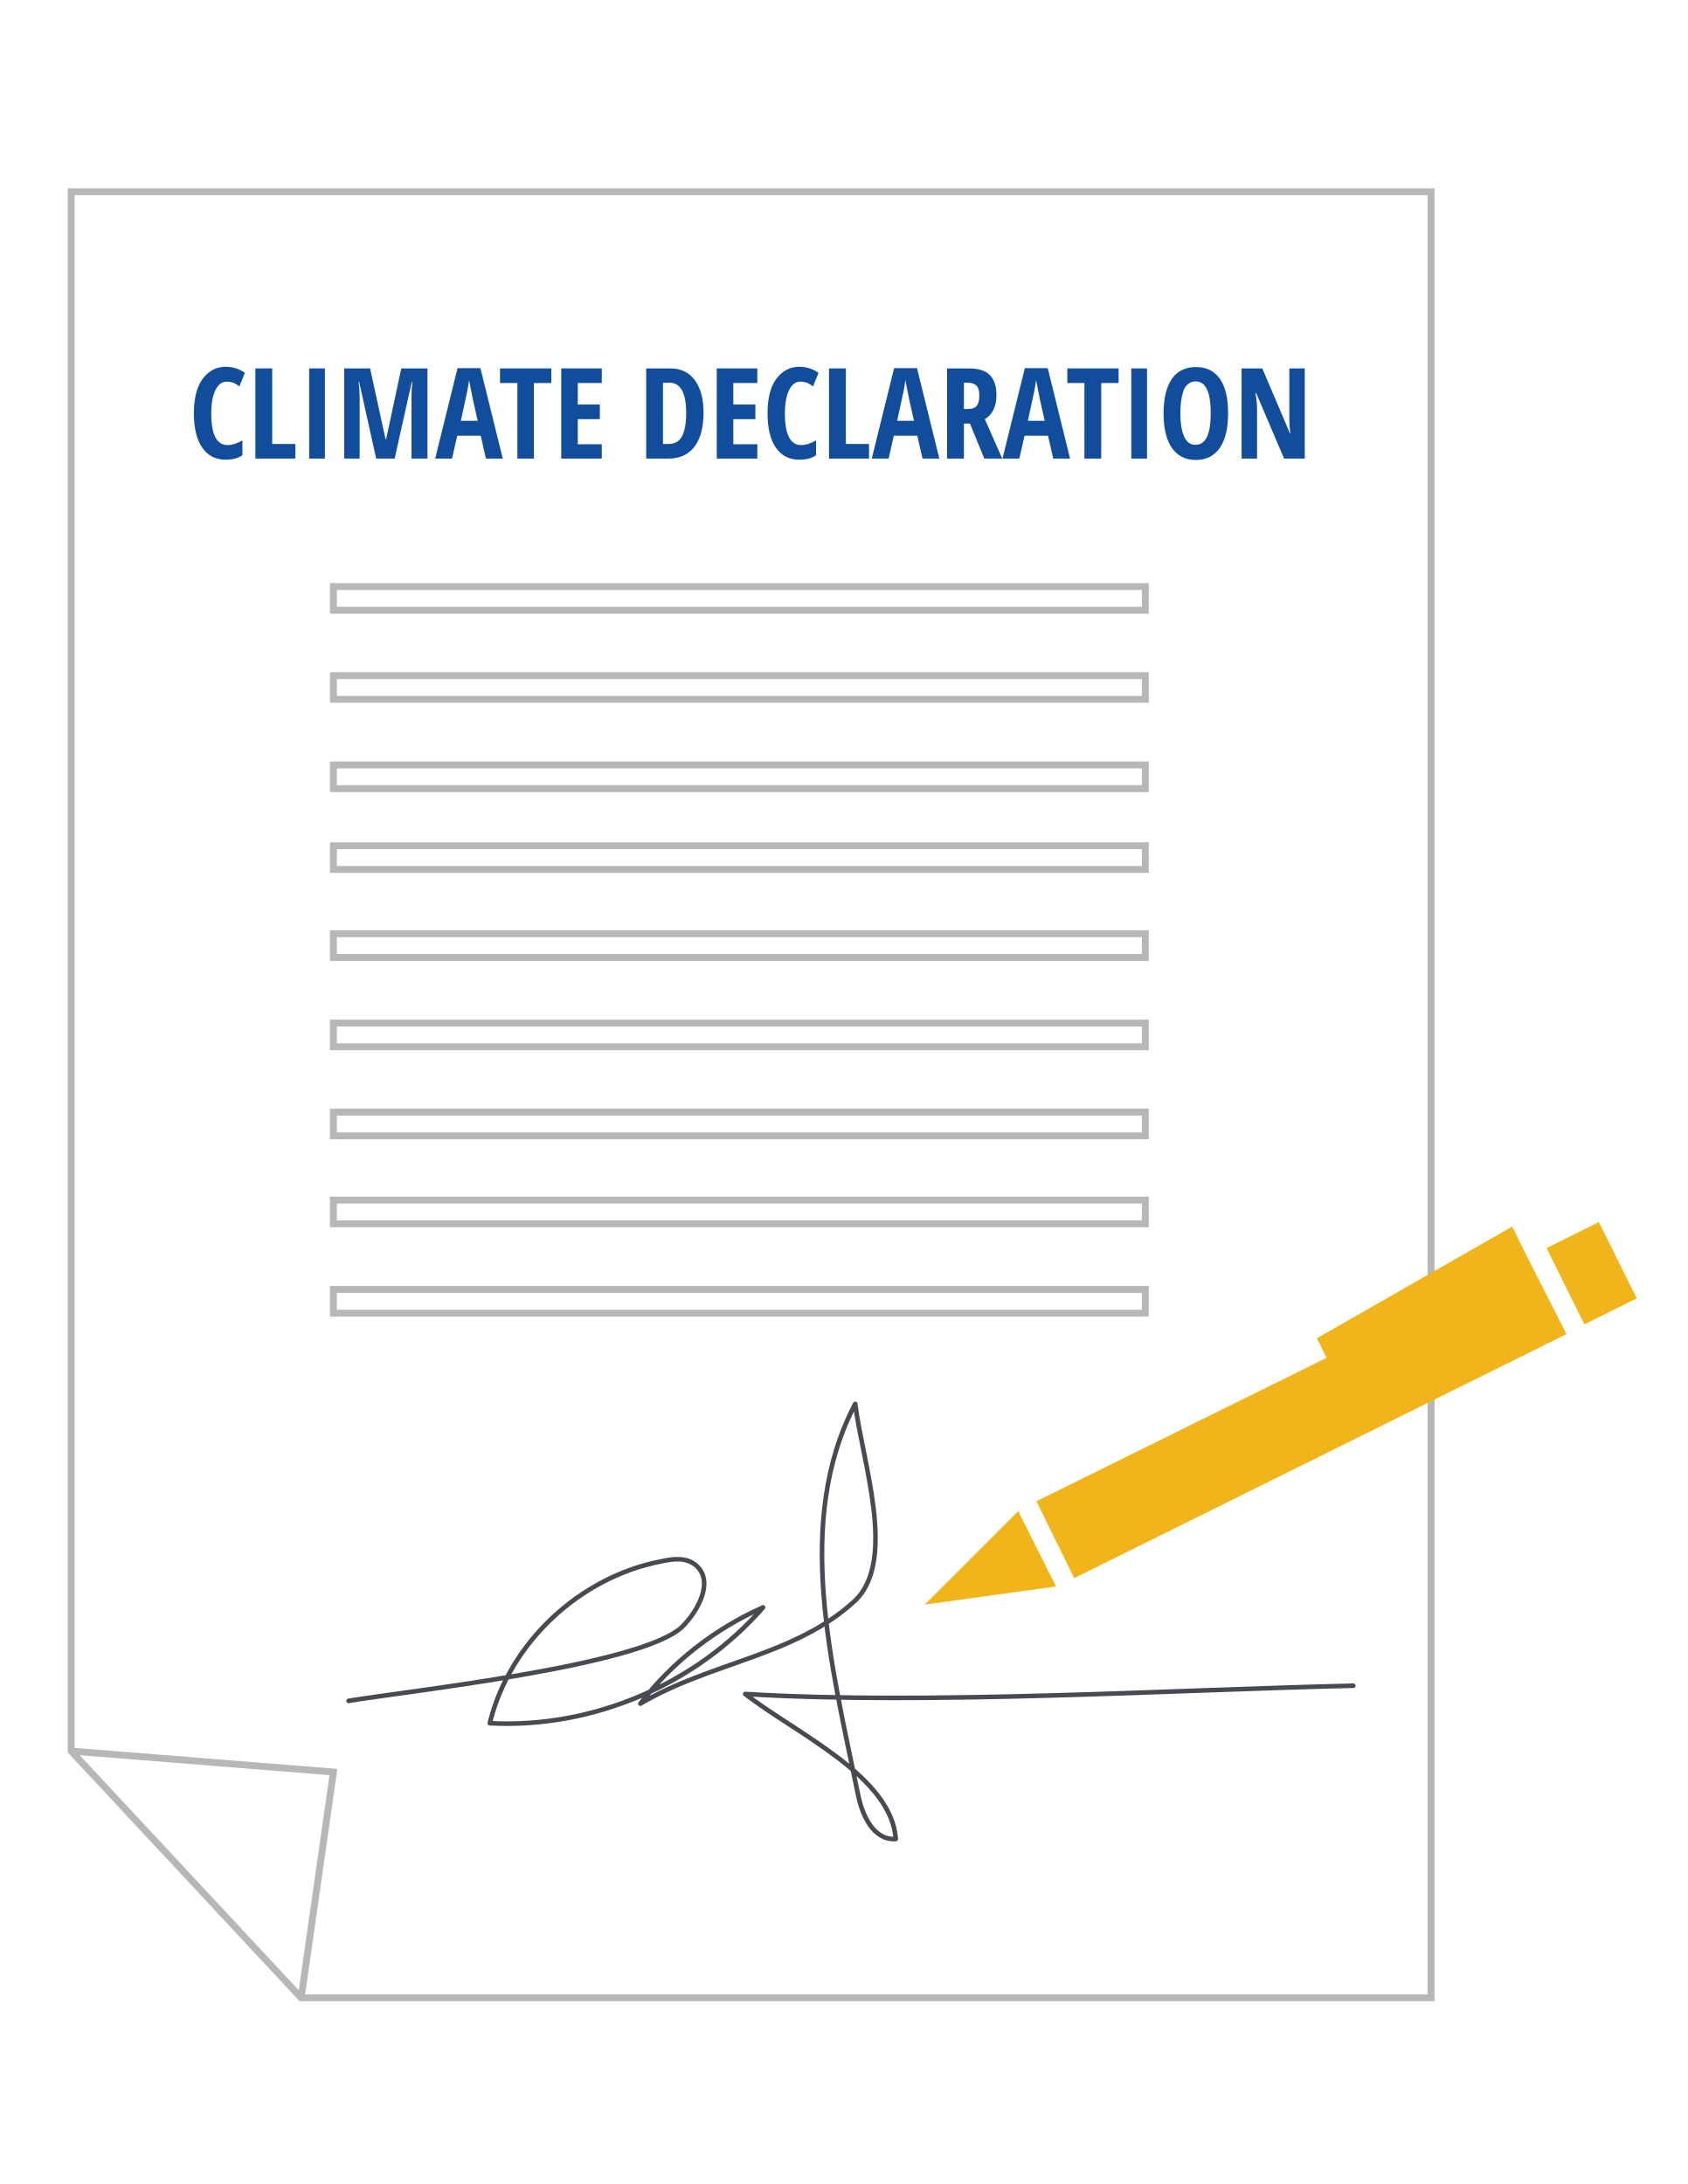
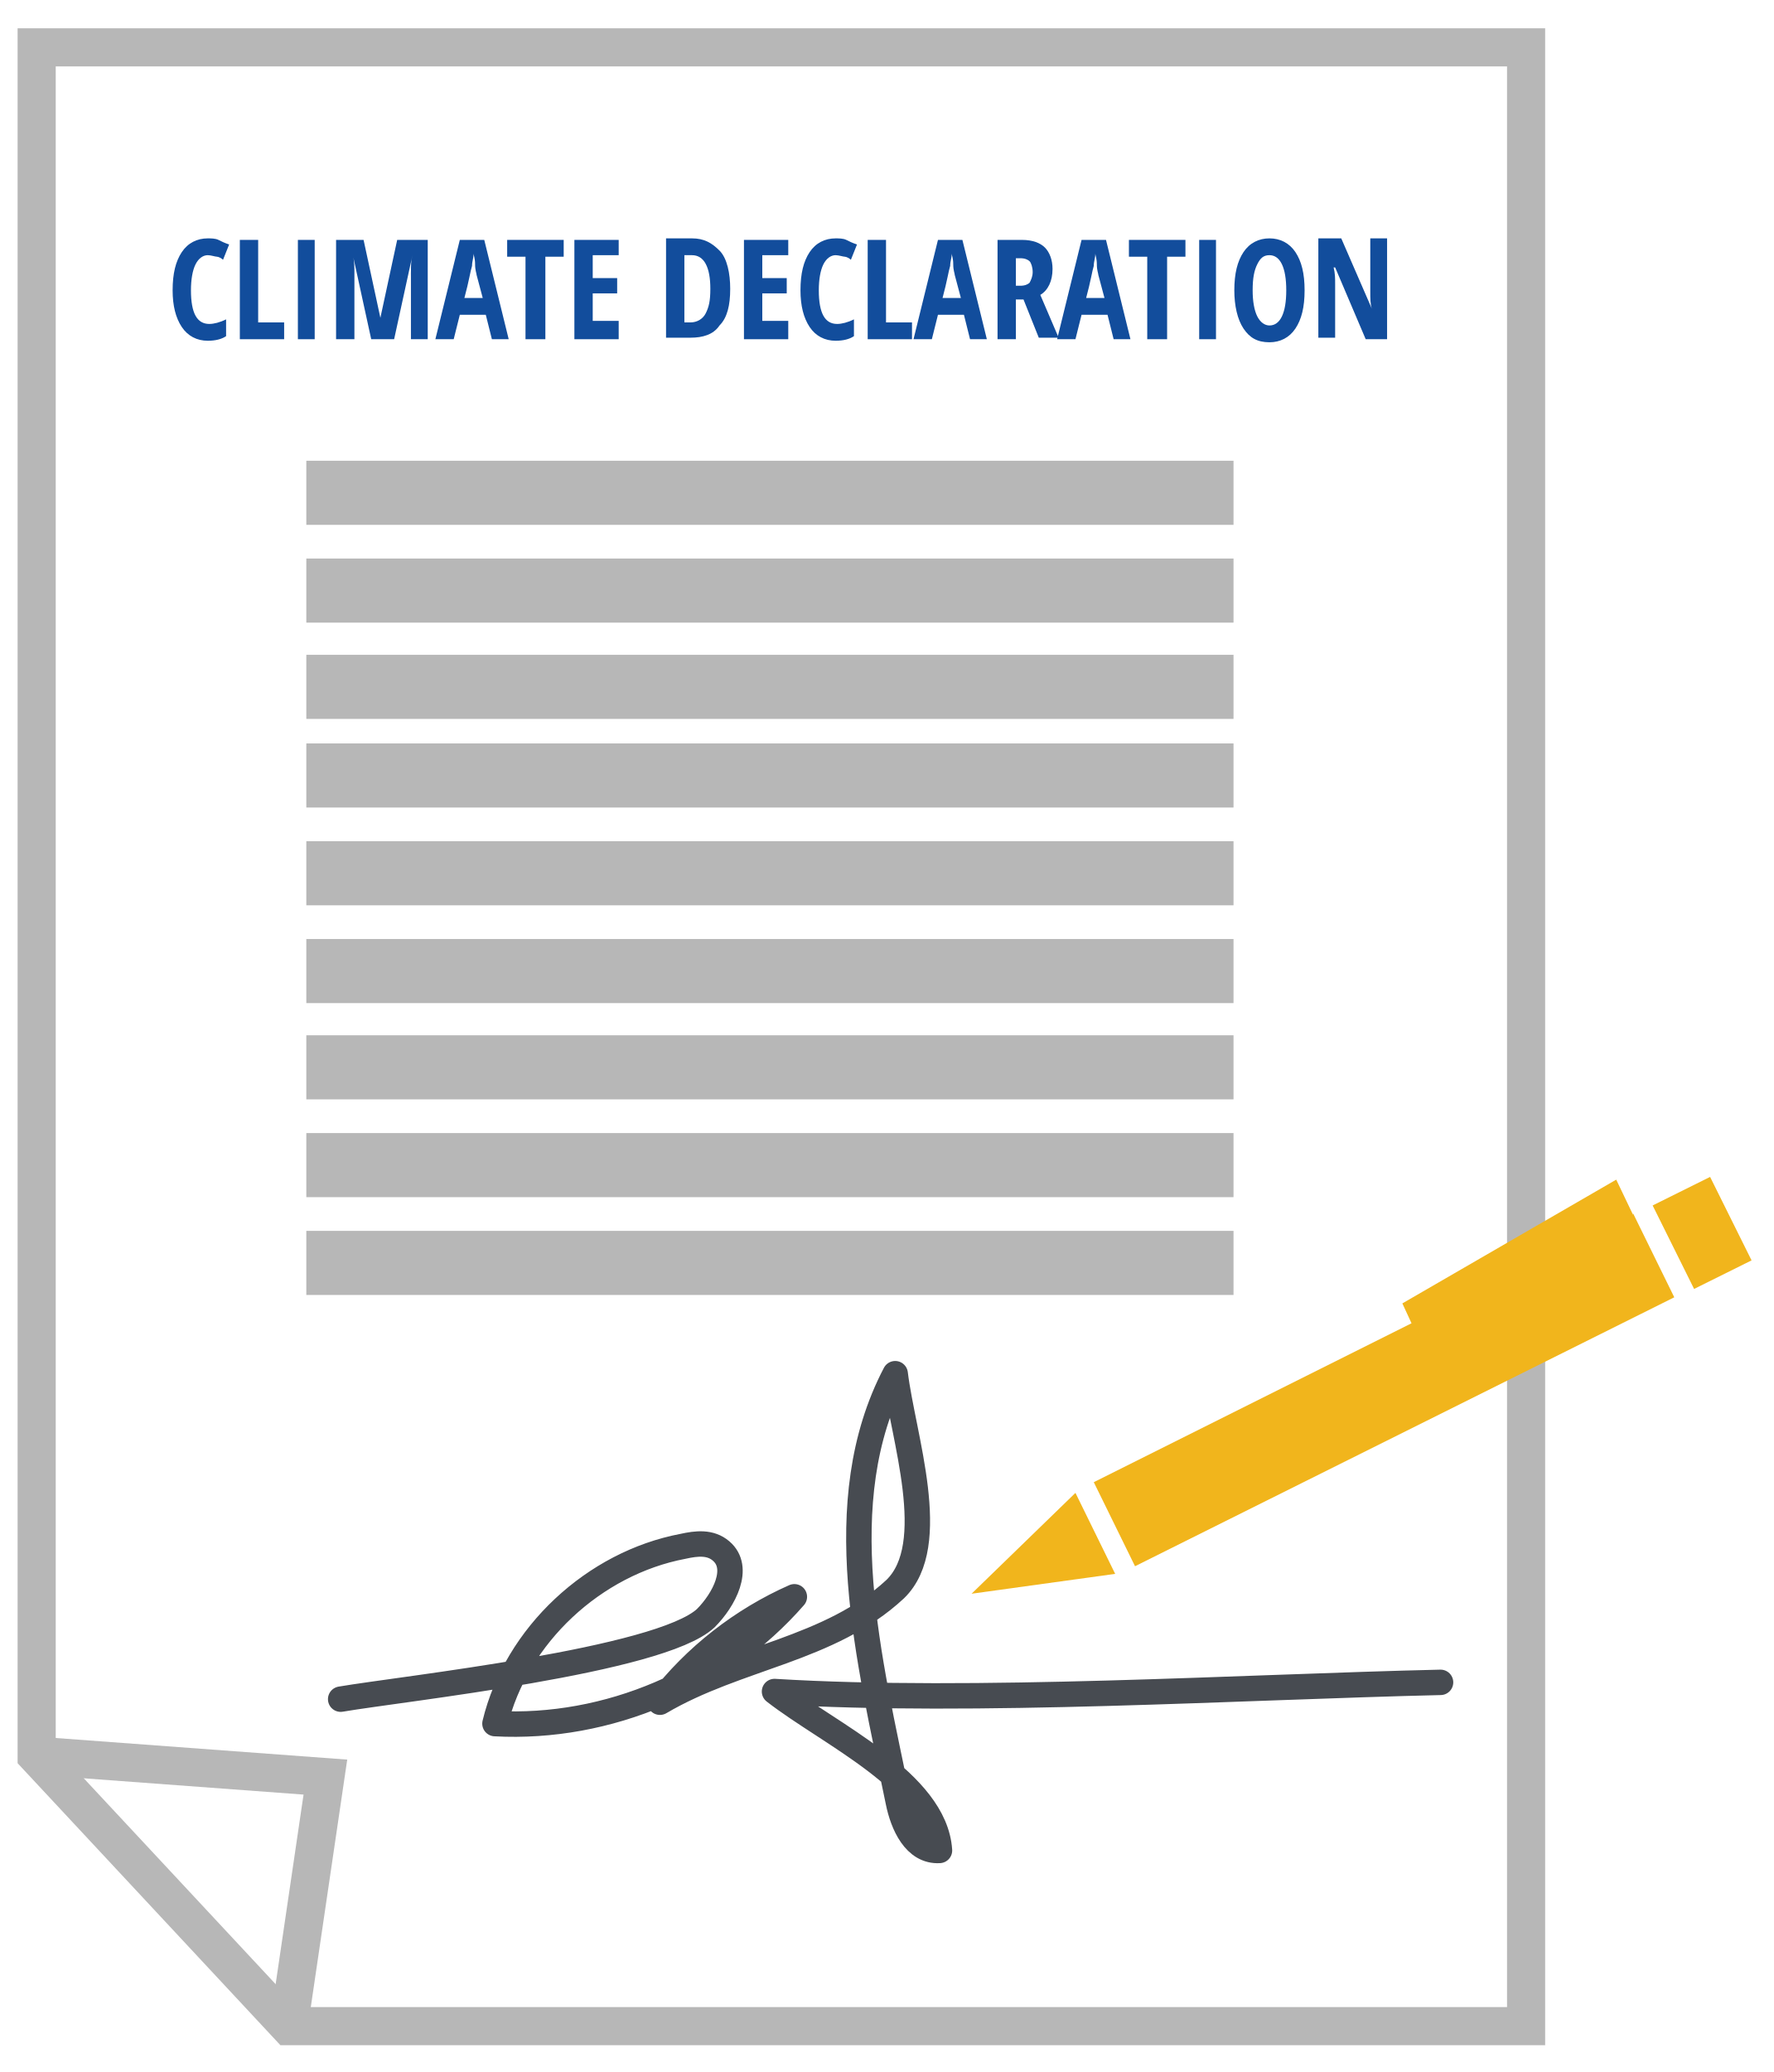
- <svg xmlns="http://www.w3.org/2000/svg" version="1.1" id="Layer_1" x="0px" y="0px" viewBox="0 0 612 792" enable-background="new 0 0 612 792" xml:space="preserve">
+ <svg xmlns="http://www.w3.org/2000/svg" version="1.1" id="Layer_1" x="0px" y="0px" viewBox="0 0 116.1 135.6" enable-background="new 0 0 116.1 135.6" xml:space="preserve">
+   <polygon fill-rule="evenodd" clip-rule="evenodd" fill="none" stroke="#B7B7B7" stroke-width="2.495" stroke-miterlimit="10" points="  2.4,3.1 2.4,114.9 18.9,132.6 99.9,132.6 99.9,3.1 " />
+   <rect x="21.3" y="49.9" fill-rule="evenodd" clip-rule="evenodd" fill="none" stroke="#B7B7B7" stroke-width="2.495" stroke-miterlimit="10" width="58.2" height="1.7" />
+   <rect x="21.3" y="56.3" fill-rule="evenodd" clip-rule="evenodd" fill="none" stroke="#B7B7B7" stroke-width="2.495" stroke-miterlimit="10" width="58.2" height="1.7" />
+   <rect x="21.3" y="62.7" fill-rule="evenodd" clip-rule="evenodd" fill="none" stroke="#B7B7B7" stroke-width="2.495" stroke-miterlimit="10" width="58.2" height="1.7" />
+   <rect x="21.3" y="69" fill-rule="evenodd" clip-rule="evenodd" fill="none" stroke="#B7B7B7" stroke-width="2.495" stroke-miterlimit="10" width="58.2" height="1.7" />
+   <rect x="21.3" y="75.4" fill-rule="evenodd" clip-rule="evenodd" fill="none" stroke="#B7B7B7" stroke-width="2.495" stroke-miterlimit="10" width="58.2" height="1.7" />
+   <rect x="21.3" y="81.8" fill-rule="evenodd" clip-rule="evenodd" fill="none" stroke="#B7B7B7" stroke-width="2.495" stroke-miterlimit="10" width="58.2" height="1.7" />
+   <rect x="21.3" y="31.4" fill-rule="evenodd" clip-rule="evenodd" fill="none" stroke="#B7B7B7" stroke-width="2.495" stroke-miterlimit="10" width="58.2" height="1.7" />
+   <rect x="21.3" y="37.8" fill-rule="evenodd" clip-rule="evenodd" fill="none" stroke="#B7B7B7" stroke-width="2.495" stroke-miterlimit="10" width="58.2" height="1.7" />
+   <rect x="21.3" y="44.1" fill-rule="evenodd" clip-rule="evenodd" fill="none" stroke="#B7B7B7" stroke-width="2.495" stroke-miterlimit="10" width="58.2" height="1.7" />
+   <path fill-rule="evenodd" clip-rule="evenodd" fill="none" stroke="#474B51" stroke-width="1.664" stroke-linecap="round" stroke-linejoin="round" stroke-miterlimit="10" d="  M22.3,111.2c4.1-0.7,20.9-2.5,23.9-5.3c1.2-1.2,2.3-3.3,1-4.4c-0.7-0.6-1.6-0.5-2.5-0.3c-5.8,1.1-10.9,5.8-12.3,11.6  c7.4,0.4,14.8-2.8,19.6-8.3c-3.4,1.5-6.5,3.9-8.8,6.9c5.1-3,11.1-3.4,15.4-7.4c3-2.9,0.5-10,0-14.1c-4.4,8.4-1.7,18.7,0.2,28  c0.3,1.5,1.1,3.3,2.7,3.2c-0.3-4.5-7.2-7.6-10.8-10.4c13,0.8,30.6-0.3,43.6-0.6" />
  <g>
-     <polygon fill="none" stroke="#B7B7B7" stroke-width="2.495" stroke-miterlimit="10" points="25.8,69.5 25.8,635 109.2,724.5    518.9,724.5 518.9,69.5  " />
-     <rect x="120.9" y="306.7" fill="none" stroke="#B7B7B7" stroke-width="2.495" stroke-miterlimit="10" width="294.4" height="8.6" />
-     <rect x="120.9" y="338.6" fill="none" stroke="#B7B7B7" stroke-width="2.495" stroke-miterlimit="10" width="294.4" height="8.6" />
-     <rect x="120.9" y="371" fill="none" stroke="#B7B7B7" stroke-width="2.495" stroke-miterlimit="10" width="294.4" height="8.6" />
-     <rect x="120.9" y="403.3" fill="none" stroke="#B7B7B7" stroke-width="2.495" stroke-miterlimit="10" width="294.4" height="8.6" />
-     <rect x="120.9" y="435.2" fill="none" stroke="#B7B7B7" stroke-width="2.495" stroke-miterlimit="10" width="294.4" height="8.6" />
-     <rect x="120.9" y="467.6" fill="none" stroke="#B7B7B7" stroke-width="2.495" stroke-miterlimit="10" width="294.4" height="8.6" />
-     <rect x="120.9" y="212.7" fill="none" stroke="#B7B7B7" stroke-width="2.495" stroke-miterlimit="10" width="294.4" height="8.6" />
-     <rect x="120.9" y="245" fill="none" stroke="#B7B7B7" stroke-width="2.495" stroke-miterlimit="10" width="294.4" height="8.6" />
-     <rect x="120.9" y="277.4" fill="none" stroke="#B7B7B7" stroke-width="2.495" stroke-miterlimit="10" width="294.4" height="8.6" />
-     <path fill="none" stroke="#474B51" stroke-width="1.664" stroke-linecap="round" stroke-linejoin="round" stroke-miterlimit="10" d="   M126.4,616.8c20.7-3.5,105.7-12.6,120.9-26.8c6.1-6.1,11.6-16.7,5.1-22.3c-3.5-3-8.1-2.5-12.6-1.5c-29.3,5.6-55.1,29.3-62.2,58.7   c37.4,2,74.9-14.2,99.1-42c-17.2,7.6-32.9,19.7-44.5,34.9c25.8-15.2,56.1-17.2,77.9-37.4c15.2-14.7,2.5-50.6,0-71.3   c-22.3,42.5-8.6,94.6,1,141.6c1.5,7.6,5.6,16.7,13.7,16.2c-1.5-22.8-36.4-38.4-54.6-52.6c65.8,4,154.8-1.5,220.5-3" />
-     <g enable-background="new    ">
-       <path fill="#124D9C" d="M82.2,138.4c-1.7,0-3.1,1-4.1,3.1c-1,2-1.5,4.9-1.5,8.5c0,7.6,2,11.4,5.9,11.4c1.7,0,3.5-0.6,5.4-1.7v5.4    c-1.6,1.1-3.6,1.6-6.1,1.6c-3.7,0-6.5-1.5-8.5-4.4c-2-2.9-3-7.1-3-12.4c0-5.3,1-9.5,3.1-12.4s4.9-4.5,8.5-4.5    c1.2,0,2.3,0.2,3.4,0.5c1.1,0.3,2.3,0.9,3.5,1.7l-2,4.9c-0.7-0.5-1.4-0.9-2.1-1.3C84,138.6,83.1,138.4,82.2,138.4z" />
-       <path fill="#124D9C" d="M92.6,166.3v-32.7h6.1V161h8.4v5.3H92.6z" />
-       <path fill="#124D9C" d="M112.1,166.3v-32.7h5.7v32.7H112.1z" />
-       <path fill="#124D9C" d="M136.4,166.3l-6.2-27.9H130c0.3,2.1,0.4,4.1,0.4,5.9v22h-5.6v-32.7h9.4l5.6,25.7h0.2l5.5-25.7h9.5v32.7    h-5.8v-22.2c0-1.8,0.1-3.7,0.3-5.6h-0.2l-6.2,27.8H136.4z" />
-       <path fill="#124D9C" d="M176.2,166.3l-1.9-8.3h-8.5l-1.9,8.3h-6.1l8.1-32.8h8.3l8.1,32.8H176.2z M173.2,152.6l-1.7-7.6    c-0.1-0.5-0.3-1.6-0.7-3.5c-0.4-1.9-0.6-3.1-0.7-3.7c-0.2,1.3-0.4,2.7-0.7,4.2c-0.3,1.5-1.1,5.1-2.3,10.6H173.2z" />
-       <path fill="#124D9C" d="M193.7,166.3h-6.1v-27.4h-6.3v-5.3h18.6v5.3h-6.3V166.3z" />
-       <path fill="#124D9C" d="M218.2,166.3h-14.7v-32.7h14.7v5.3h-8.7v7.8h8v5.3h-8v9.1h8.7V166.3z" />
-       <path fill="#124D9C" d="M255.1,149.6c0,5.4-1.1,9.5-3.3,12.4c-2.2,2.9-5.4,4.3-9.5,4.3h-8v-32.7h8.7c3.8,0,6.8,1.4,8.9,4.2    S255.1,144.6,255.1,149.6z M248.8,149.8c0-7.3-2-11-6-11h-2.4V161h2c2.2,0,3.9-0.9,4.9-2.8C248.3,156.3,248.8,153.5,248.8,149.8z" />
-       <path fill="#124D9C" d="M274.6,166.3h-14.7v-32.7h14.7v5.3h-8.7v7.8h8v5.3h-8v9.1h8.7V166.3z" />
-       <path fill="#124D9C" d="M290.2,138.4c-1.7,0-3.1,1-4.1,3.1c-1,2-1.5,4.9-1.5,8.5c0,7.6,2,11.4,5.9,11.4c1.7,0,3.5-0.6,5.4-1.7v5.4    c-1.6,1.1-3.6,1.6-6.1,1.6c-3.7,0-6.5-1.5-8.5-4.4c-2-2.9-3-7.1-3-12.4c0-5.3,1-9.5,3.1-12.4s4.9-4.5,8.5-4.5    c1.2,0,2.3,0.2,3.4,0.5c1.1,0.3,2.3,0.9,3.5,1.7l-2,4.9c-0.7-0.5-1.4-0.9-2.1-1.3C291.9,138.6,291.1,138.4,290.2,138.4z" />
-       <path fill="#124D9C" d="M300.6,166.3v-32.7h6.1V161h8.4v5.3H300.6z" />
-       <path fill="#124D9C" d="M334.5,166.3l-1.9-8.3h-8.5l-1.9,8.3h-6.1l8.1-32.8h8.3l8.1,32.8H334.5z M331.4,152.6l-1.7-7.6    c-0.1-0.5-0.3-1.6-0.7-3.5c-0.4-1.9-0.6-3.1-0.7-3.7c-0.2,1.3-0.4,2.7-0.7,4.2c-0.3,1.5-1.1,5.1-2.3,10.6H331.4z" />
-       <path fill="#124D9C" d="M349.5,153.6v12.7h-6.1v-32.7h8c3.4,0,5.9,0.8,7.5,2.4s2.4,4,2.4,7.3c0,4.1-1.4,7-4.2,8.7l6.3,14.3h-6.5    l-5.2-12.7H349.5z M349.5,148.3h1.6c1.4,0,2.5-0.4,3.1-1.2c0.6-0.8,0.9-2,0.9-3.6c0-1.7-0.3-2.9-1-3.6s-1.7-1.1-3.1-1.1h-1.5    V148.3z" />
-       <path fill="#124D9C" d="M381.9,166.3L380,158h-8.5l-1.9,8.3h-6.1l8.1-32.8h8.3l8.1,32.8H381.9z M378.8,152.6l-1.7-7.6    c-0.1-0.5-0.3-1.6-0.7-3.5c-0.4-1.9-0.6-3.1-0.7-3.7c-0.2,1.3-0.4,2.7-0.7,4.2c-0.3,1.5-1.1,5.1-2.3,10.6H378.8z" />
-       <path fill="#124D9C" d="M399.3,166.3h-6.1v-27.4H387v-5.3h18.6v5.3h-6.3V166.3z" />
-       <path fill="#124D9C" d="M410.2,166.3v-32.7h5.7v32.7H410.2z" />
-       <path fill="#124D9C" d="M445.3,149.9c0,5.4-1,9.6-3,12.5s-4.9,4.4-8.7,4.4c-3.8,0-6.7-1.5-8.7-4.4c-2-2.9-3-7.1-3-12.5    c0-5.4,1-9.6,3-12.5c2-2.9,5-4.3,8.8-4.3c3.8,0,6.7,1.5,8.7,4.4S445.3,144.5,445.3,149.9z M428,149.9c0,3.7,0.5,6.6,1.4,8.5    c0.9,2,2.3,2.9,4.1,2.9c3.7,0,5.5-3.8,5.5-11.5c0-7.6-1.8-11.5-5.5-11.5c-1.8,0-3.2,1-4.2,2.9C428.5,143.3,428,146.1,428,149.9z" />
-       <path fill="#124D9C" d="M473,166.3h-7.4l-10.1-23.7h-0.3c0.4,1.8,0.6,3.7,0.6,5.8v17.9h-5.6v-32.7h7.5l10,23.5h0.2    c-0.3-1.6-0.4-3.4-0.4-5.6v-17.9h5.6V166.3z" />
-     </g>
-     <polyline fill="none" stroke="#B7B7B7" stroke-width="2.495" stroke-miterlimit="10" points="25.8,635 120.9,642.6 109.2,724.5     " />
-     <g>
-       <polygon fill="#F1B51C" points="369.2,548 335.3,581.9 382.9,575.3   " />
-       <polygon fill="#F1B51C" points="389.5,572.3 568,483.8 553.8,455.9 553.8,455.9 548.3,444.8 477.5,485.3 481,492.4 375.8,544.4       " />
-       <rect x="561.7" y="451.1" transform="matrix(0.4449 0.8956 -0.8956 0.4449 733.8475 -260.5875)" fill="#F1B51C" width="30.9" height="21.2" />
-     </g>
+     <path fill="#124D9C" d="M13.6,16.7c-0.3,0-0.6,0.2-0.8,0.6c-0.2,0.4-0.3,1-0.3,1.7c0,1.5,0.4,2.2,1.2,2.2c0.3,0,0.7-0.1,1.1-0.3V22   c-0.3,0.2-0.7,0.3-1.2,0.3c-0.7,0-1.3-0.3-1.7-0.9S11.3,20,11.3,19c0-1.1,0.2-1.9,0.6-2.5s1-0.9,1.7-0.9c0.2,0,0.5,0,0.7,0.1   s0.4,0.2,0.7,0.3l-0.4,1c-0.1-0.1-0.3-0.2-0.4-0.2S13.8,16.7,13.6,16.7z" />
+     <path fill="#124D9C" d="M15.7,22.2v-6.5h1.2v5.4h1.7v1.1H15.7z" />
+     <path fill="#124D9C" d="M19.5,22.2v-6.5h1.1v6.5H19.5z" />
+     <path fill="#124D9C" d="M24.3,22.2l-1.2-5.5h0c0.1,0.4,0.1,0.8,0.1,1.2v4.3H22v-6.5h1.8l1.1,5.1h0l1.1-5.1H28v6.5h-1.1v-4.4   c0-0.4,0-0.7,0.1-1.1h0l-1.2,5.5H24.3z" />
+     <path fill="#124D9C" d="M32.2,22.2l-0.4-1.6h-1.7l-0.4,1.6h-1.2l1.6-6.5h1.6l1.6,6.5H32.2z M31.6,19.5L31.2,18   c0-0.1-0.1-0.3-0.1-0.7S31,16.7,31,16.6c0,0.3-0.1,0.5-0.1,0.8c-0.1,0.3-0.2,1-0.5,2.1H31.6z" />
+     <path fill="#124D9C" d="M35.6,22.2h-1.2v-5.4h-1.2v-1.1h3.7v1.1h-1.2V22.2z" />
+     <path fill="#124D9C" d="M40.5,22.2h-2.9v-6.5h2.9v1h-1.7v1.5h1.6v1h-1.6v1.8h1.7V22.2z" />
+     <path fill="#124D9C" d="M47.8,18.9c0,1.1-0.2,1.9-0.7,2.4c-0.4,0.6-1.1,0.8-1.9,0.8h-1.6v-6.5h1.7c0.8,0,1.3,0.3,1.8,0.8   S47.8,17.9,47.8,18.9z M46.5,18.9c0-1.4-0.4-2.2-1.2-2.2h-0.5v4.4h0.4c0.4,0,0.8-0.2,1-0.6S46.5,19.7,46.5,18.9z" />
+     <path fill="#124D9C" d="M51.6,22.2h-2.9v-6.5h2.9v1h-1.7v1.5h1.6v1h-1.6v1.8h1.7V22.2z" />
+     <path fill="#124D9C" d="M54.7,16.7c-0.3,0-0.6,0.2-0.8,0.6c-0.2,0.4-0.3,1-0.3,1.7c0,1.5,0.4,2.2,1.2,2.2c0.3,0,0.7-0.1,1.1-0.3V22   c-0.3,0.2-0.7,0.3-1.2,0.3c-0.7,0-1.3-0.3-1.7-0.9S52.4,20,52.4,19c0-1.1,0.2-1.9,0.6-2.5s1-0.9,1.7-0.9c0.2,0,0.5,0,0.7,0.1   s0.4,0.2,0.7,0.3l-0.4,1c-0.1-0.1-0.3-0.2-0.4-0.2S54.9,16.7,54.7,16.7z" />
+     <path fill="#124D9C" d="M56.8,22.2v-6.5H58v5.4h1.7v1.1H56.8z" />
+     <path fill="#124D9C" d="M63.5,22.2l-0.4-1.6h-1.7l-0.4,1.6h-1.2l1.6-6.5h1.6l1.6,6.5H63.5z M62.9,19.5L62.5,18   c0-0.1-0.1-0.3-0.1-0.7s-0.1-0.6-0.1-0.7c0,0.3-0.1,0.5-0.1,0.8c-0.1,0.3-0.2,1-0.5,2.1H62.9z" />
+     <path fill="#124D9C" d="M66.5,19.7v2.5h-1.2v-6.5h1.6c0.7,0,1.2,0.2,1.5,0.5c0.3,0.3,0.5,0.8,0.5,1.4c0,0.8-0.3,1.4-0.8,1.7   l1.2,2.8h-1.3l-1-2.5H66.5z M66.5,18.7h0.3c0.3,0,0.5-0.1,0.6-0.2c0.1-0.2,0.2-0.4,0.2-0.7c0-0.3-0.1-0.6-0.2-0.7s-0.3-0.2-0.6-0.2   h-0.3V18.7z" />
+     <path fill="#124D9C" d="M72.9,22.2l-0.4-1.6h-1.7l-0.4,1.6h-1.2l1.6-6.5h1.6l1.6,6.5H72.9z M72.3,19.5L71.9,18   c0-0.1-0.1-0.3-0.1-0.7s-0.1-0.6-0.1-0.7c0,0.3-0.1,0.5-0.1,0.8c-0.1,0.3-0.2,1-0.5,2.1H72.3z" />
+     <path fill="#124D9C" d="M76.3,22.2h-1.2v-5.4h-1.2v-1.1h3.7v1.1h-1.2V22.2z" />
+     <path fill="#124D9C" d="M78.5,22.2v-6.5h1.1v6.5H78.5z" />
+     <path fill="#124D9C" d="M85.4,19c0,1.1-0.2,1.9-0.6,2.5c-0.4,0.6-1,0.9-1.7,0.9c-0.8,0-1.3-0.3-1.7-0.9S80.8,20,80.8,19   c0-1.1,0.2-1.9,0.6-2.5s1-0.9,1.7-0.9c0.7,0,1.3,0.3,1.7,0.9S85.4,17.9,85.4,19z M82,19c0,0.7,0.1,1.3,0.3,1.7   c0.2,0.4,0.5,0.6,0.8,0.6c0.7,0,1.1-0.8,1.1-2.3c0-1.5-0.4-2.3-1.1-2.3c-0.4,0-0.6,0.2-0.8,0.6C82.1,17.7,82,18.2,82,19z" />
+     <path fill="#124D9C" d="M90.9,22.2h-1.5l-2-4.7h-0.1c0.1,0.4,0.1,0.7,0.1,1.1v3.5h-1.1v-6.5h1.5l2,4.6h0c-0.1-0.3-0.1-0.7-0.1-1.1   v-3.5h1.1V22.2z" />
+   </g>
+   <polyline fill-rule="evenodd" clip-rule="evenodd" fill="none" stroke="#B7B7B7" stroke-width="2.495" stroke-miterlimit="10" points="  2.4,114.9 21.3,116.3 18.9,132.6 " />
+   <g>
+     <polygon fill="#F1B51C" points="70.4,97.7 63.6,104.3 73,103  " />
+     <polygon fill="#F1B51C" points="74.3,102.5 109.6,84.9 106.9,79.4 106.9,79.5 105.8,77.2 91.8,85.3 92.4,86.6 71.6,97  " />
+     <rect x="108.3" y="78.5" transform="matrix(-0.4449 -0.8956 0.8956 -0.4449 88.7756 216.2712)" fill="#F1B51C" width="6.1" height="4.2" />
  </g>
</svg>
